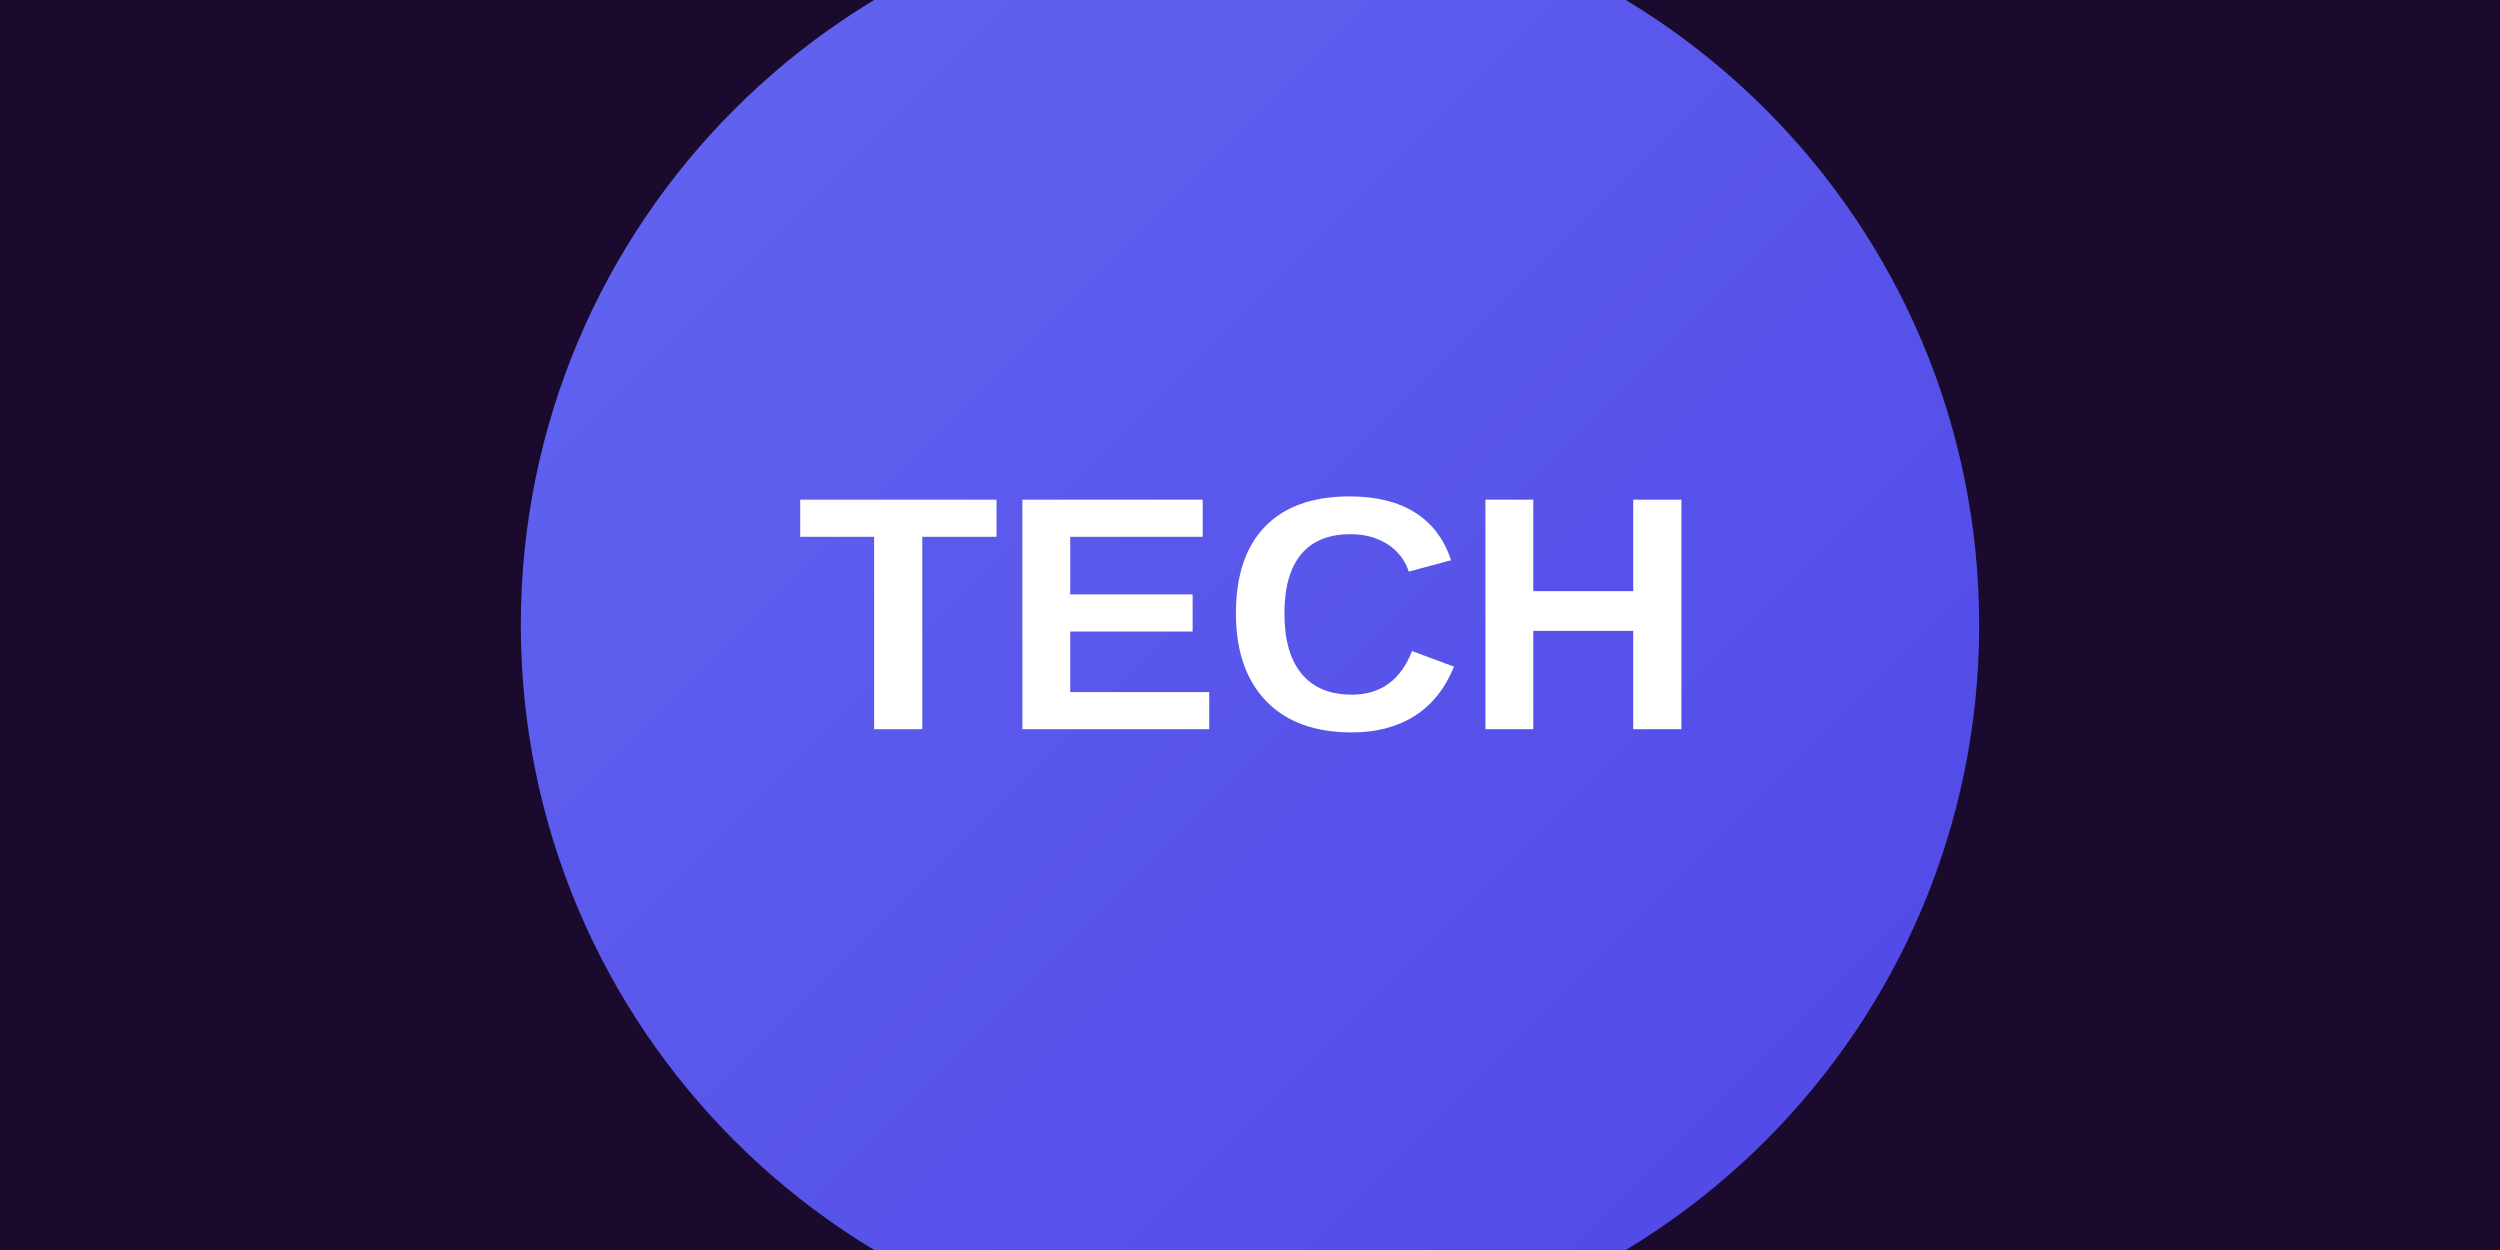
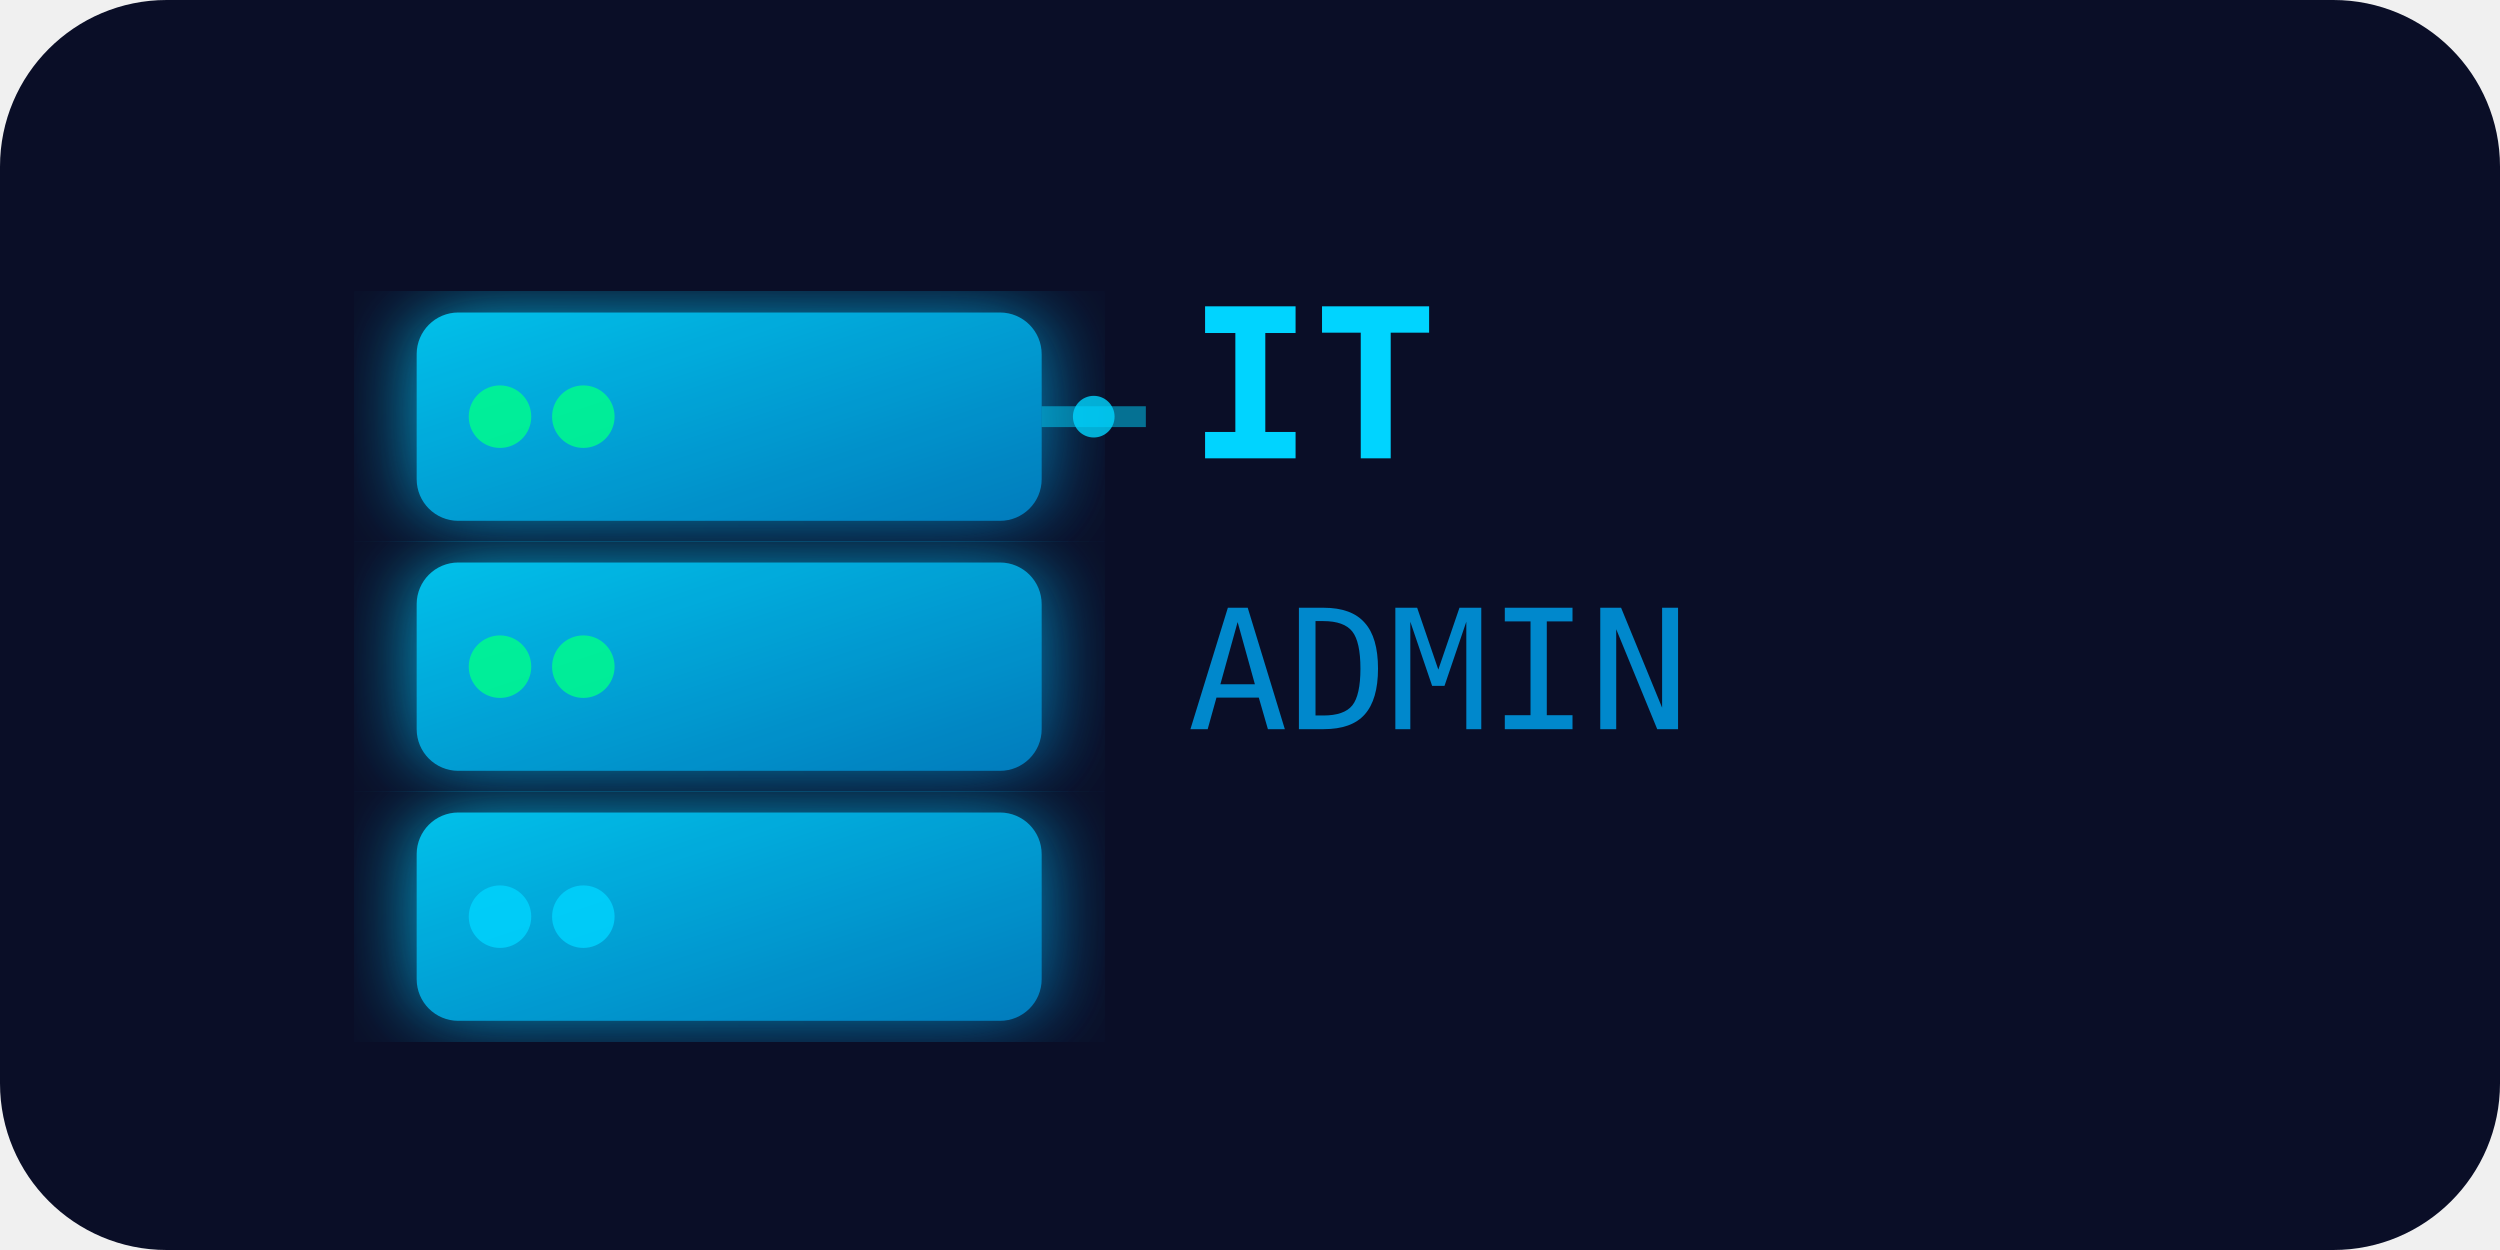
<svg xmlns="http://www.w3.org/2000/svg" width="120" height="60" viewBox="0 0 120 60">
  <defs>
-     <linearGradient id="logoGrad1" x1="0%" y1="0%" x2="100%" y2="100%">
-       <stop offset="0%" style="stop-color:#6366F1;stop-opacity:1" />
-       <stop offset="100%" style="stop-color:#4F46E5;stop-opacity:1" />
+     <linearGradient id="itGrad" x1="0%" y1="0%" x2="100%" y2="100%">
+       <stop offset="0%" style="stop-color:#00d4ff;stop-opacity:1" />
+       <stop offset="100%" style="stop-color:#0088cc;stop-opacity:1" />
    </linearGradient>
+     <filter id="logoGlow">
+       <feGaussianBlur stdDeviation="2" result="coloredBlur" />
+       <feMerge>
+         <feMergeNode in="coloredBlur" />
+         <feMergeNode in="SourceGraphic" />
+       </feMerge>
+     </filter>
  </defs>
-   <rect width="120" height="60" fill="#1a0b2e" />
-   <circle cx="60" cy="30" r="35" fill="url(#logoGrad1)" />
-   <text x="60" y="35" font-family="Arial, sans-serif" font-size="16" font-weight="bold" text-anchor="middle" fill="white">TECH</text>
+   <rect width="120" height="60" rx="8" fill="#0a0e27" />
+   <g transform="translate(20, 15)">
+     <rect x="0" y="0" width="30" height="10" rx="2" fill="url(#itGrad)" filter="url(#logoGlow)" opacity="0.9" />
+     <rect x="0" y="12" width="30" height="10" rx="2" fill="url(#itGrad)" filter="url(#logoGlow)" opacity="0.9" />
+     <rect x="0" y="24" width="30" height="10" rx="2" fill="url(#itGrad)" filter="url(#logoGlow)" opacity="0.9" />
+     <circle cx="4" cy="5" r="1.5" fill="#00ff88" opacity="0.8" />
+     <circle cx="8" cy="5" r="1.5" fill="#00ff88" opacity="0.8" />
+     <circle cx="4" cy="17" r="1.5" fill="#00ff88" opacity="0.8" />
+     <circle cx="8" cy="17" r="1.5" fill="#00ff88" opacity="0.8" />
+     <circle cx="4" cy="29" r="1.5" fill="#00d4ff" opacity="0.8" />
+     <circle cx="8" cy="29" r="1.5" fill="#00d4ff" opacity="0.8" />
+   </g>
+   <text x="57" y="22" font-family="Orbitron, monospace" font-size="10" font-weight="bold" fill="#00d4ff">IT</text>
+   <text x="57" y="35" font-family="Orbitron, monospace" font-size="8" font-weight="normal" fill="#0088cc">ADMIN</text>
+   <line x1="50" y1="20" x2="55" y2="20" stroke="#00d4ff" stroke-width="1" opacity="0.5" />
+   <circle cx="52.5" cy="20" r="1" fill="#00d4ff" opacity="0.8" />
</svg>
